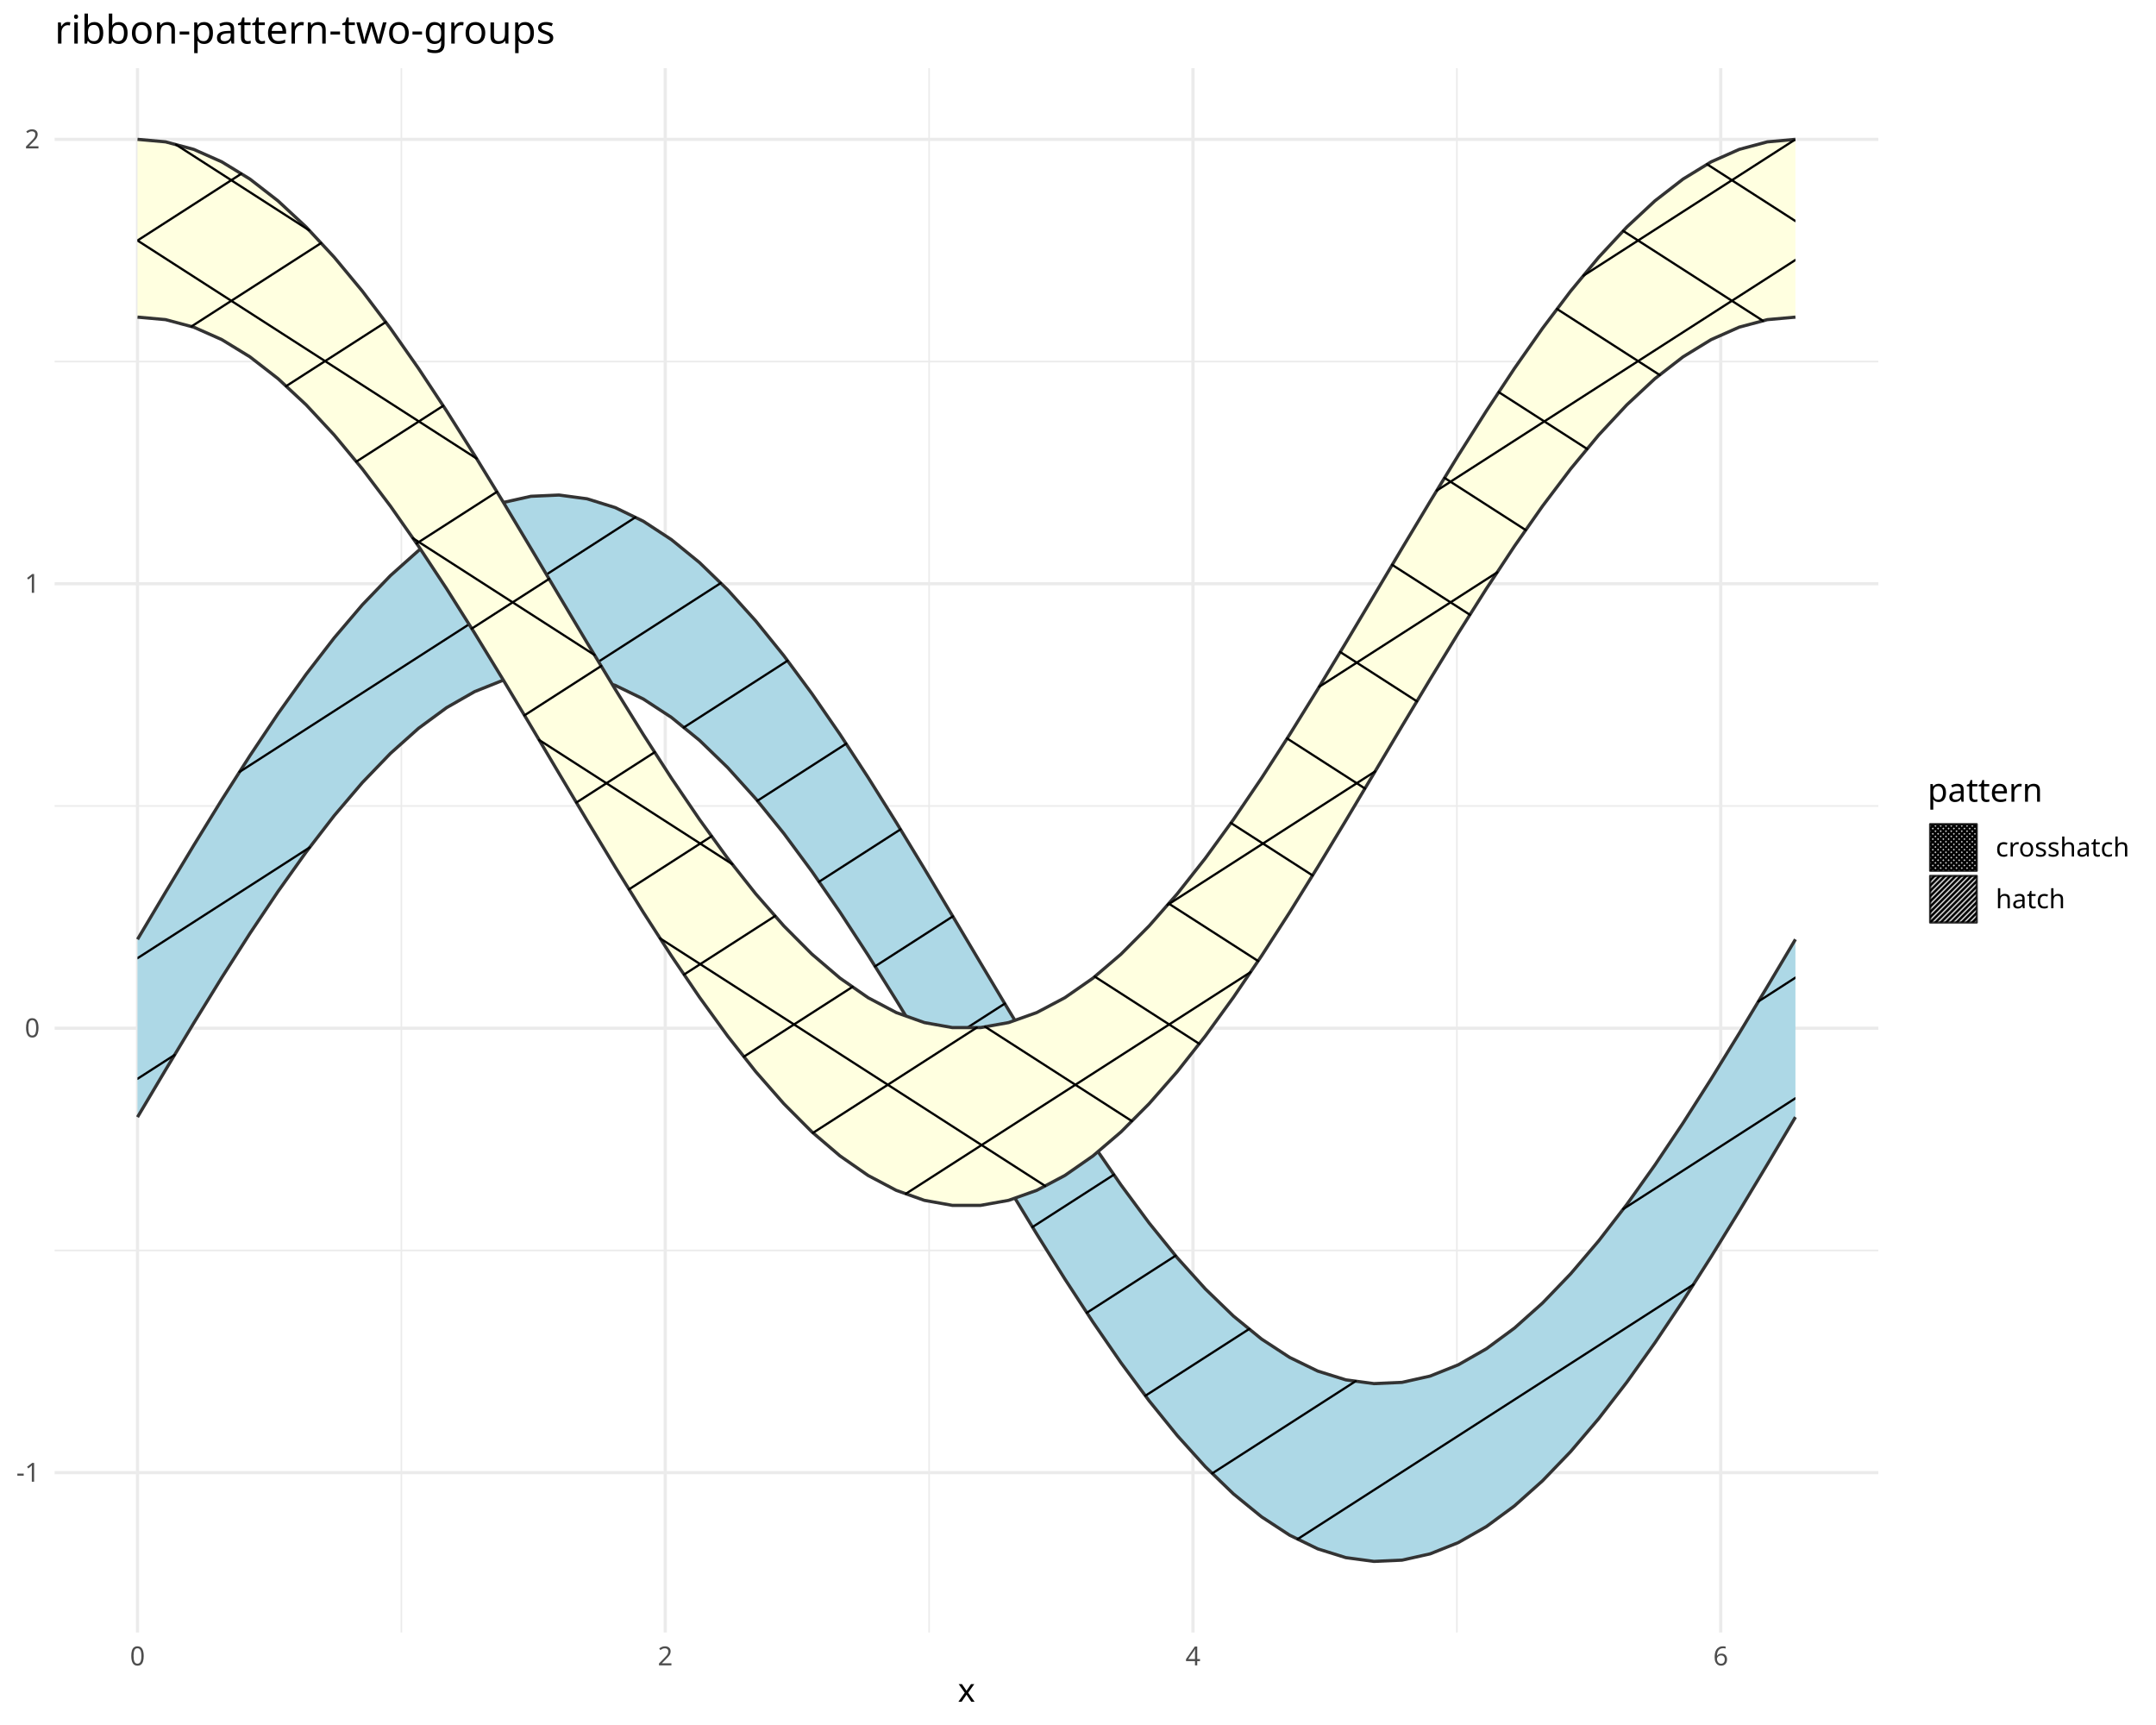
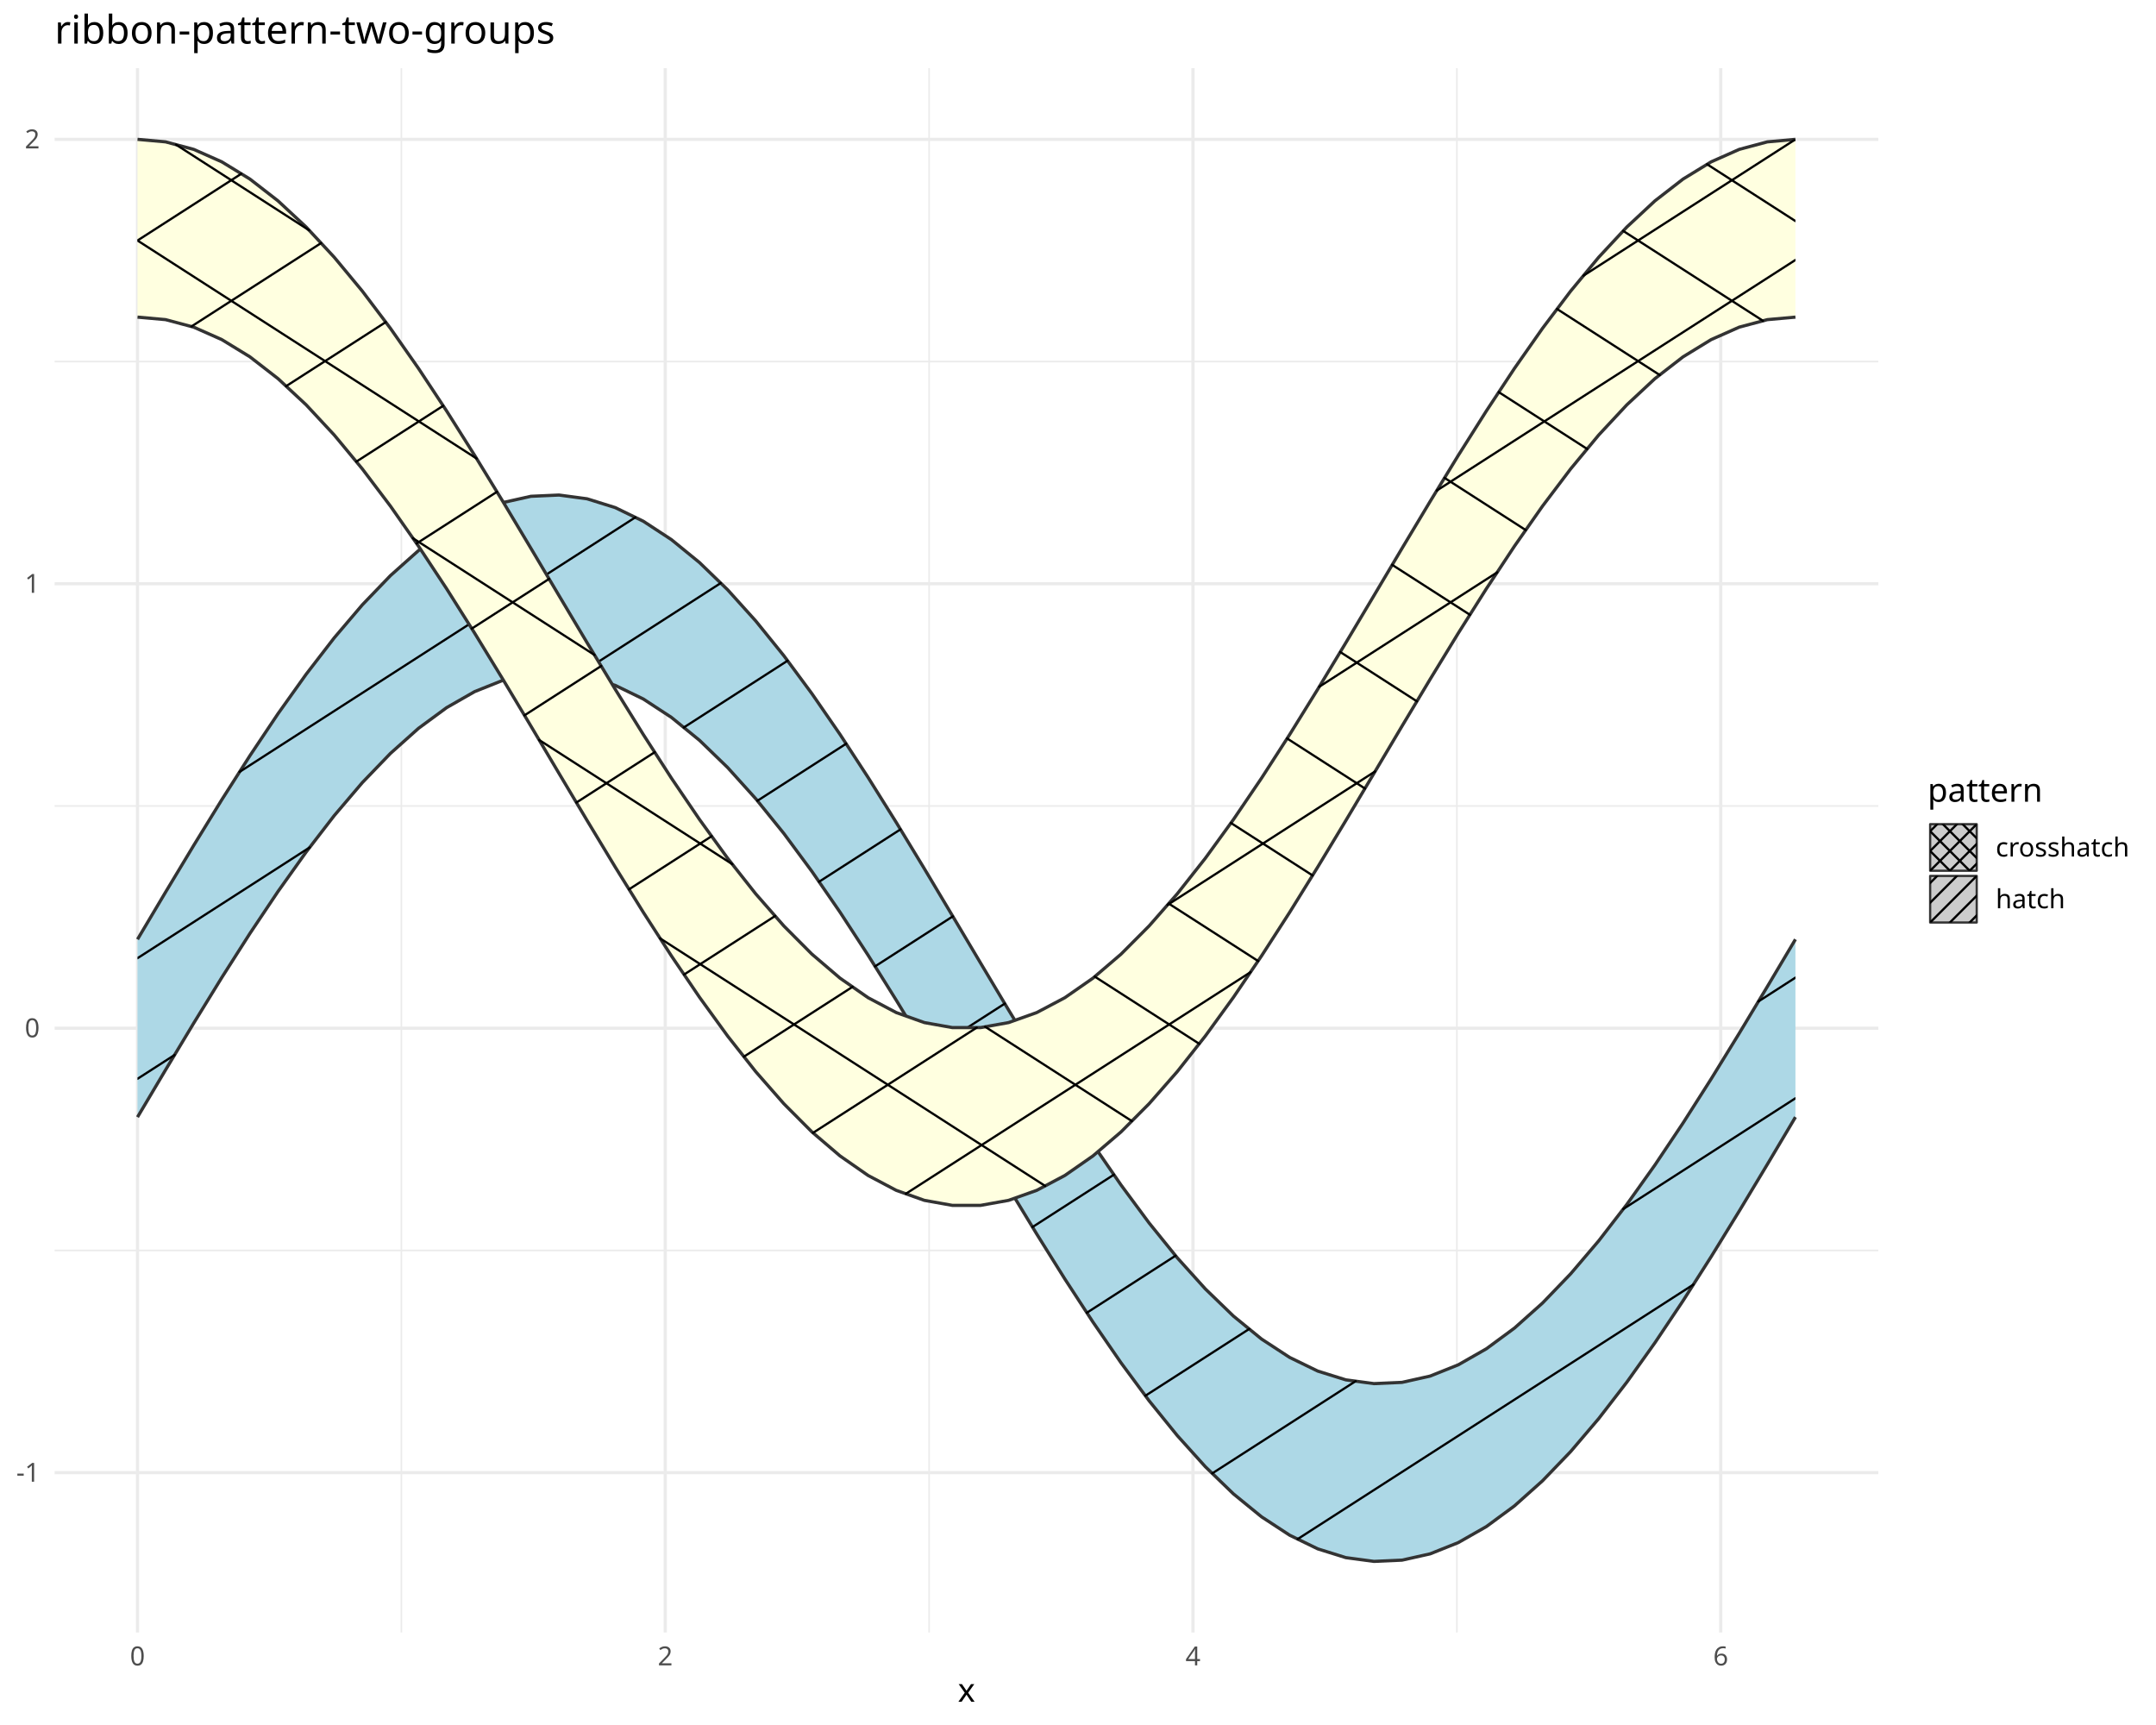
<svg xmlns="http://www.w3.org/2000/svg" class="svglite" data-engine-version="2.0" width="720.00pt" height="576.00pt" viewBox="0 0 720.00 576.00">
  <defs>
    <style type="text/css">
    .svglite line, .svglite polyline, .svglite polygon, .svglite path, .svglite rect, .svglite circle {
      fill: none;
      stroke: #000000;
      stroke-linecap: round;
      stroke-linejoin: round;
      stroke-miterlimit: 10.00;
    }
  </style>
  </defs>
  <rect width="100%" height="100%" style="stroke: none; fill: #FFFFFF;" />
  <defs>
    <clipPath id="cpMC4wMHw3MjAuMDB8MC4wMHw1NzYuMDA=">
      <rect x="0.00" y="0.00" width="720.00" height="576.00" />
    </clipPath>
  </defs>
  <g clip-path="url(#cpMC4wMHw3MjAuMDB8MC4wMHw1NzYuMDA=)">
    <rect x="0.00" y="0.00" width="720.00" height="576.00" style="stroke-width: 1.07; stroke: none; fill: #FFFFFF;" />
  </g>
  <defs>
    <clipPath id="cpMTguMjR8NjI3LjI4fDIyLjc4fDU0NS4xMQ==">
      <rect x="18.24" y="22.78" width="609.04" height="522.33" />
    </clipPath>
  </defs>
  <g clip-path="url(#cpMTguMjR8NjI3LjI4fDIyLjc4fDU0NS4xMQ==)">
    <polyline points="18.24,417.54 627.28,417.54 " style="stroke-width: 0.53; stroke: #EBEBEB; stroke-linecap: butt;" />
    <polyline points="18.24,269.13 627.28,269.13 " style="stroke-width: 0.53; stroke: #EBEBEB; stroke-linecap: butt;" />
    <polyline points="18.24,120.73 627.28,120.73 " style="stroke-width: 0.53; stroke: #EBEBEB; stroke-linecap: butt;" />
    <polyline points="134.04,545.11 134.04,22.78 " style="stroke-width: 0.53; stroke: #EBEBEB; stroke-linecap: butt;" />
    <polyline points="310.28,545.11 310.28,22.78 " style="stroke-width: 0.53; stroke: #EBEBEB; stroke-linecap: butt;" />
    <polyline points="486.52,545.11 486.52,22.78 " style="stroke-width: 0.53; stroke: #EBEBEB; stroke-linecap: butt;" />
    <polyline points="18.24,491.74 627.28,491.74 " style="stroke-width: 1.07; stroke: #EBEBEB; stroke-linecap: butt;" />
    <polyline points="18.24,343.34 627.28,343.34 " style="stroke-width: 1.07; stroke: #EBEBEB; stroke-linecap: butt;" />
    <polyline points="18.24,194.93 627.28,194.93 " style="stroke-width: 1.07; stroke: #EBEBEB; stroke-linecap: butt;" />
    <polyline points="18.24,46.53 627.28,46.53 " style="stroke-width: 1.07; stroke: #EBEBEB; stroke-linecap: butt;" />
    <polyline points="45.92,545.11 45.92,22.78 " style="stroke-width: 1.07; stroke: #EBEBEB; stroke-linecap: butt;" />
    <polyline points="222.16,545.11 222.16,22.78 " style="stroke-width: 1.07; stroke: #EBEBEB; stroke-linecap: butt;" />
    <polyline points="398.40,545.11 398.40,22.78 " style="stroke-width: 1.07; stroke: #EBEBEB; stroke-linecap: butt;" />
    <polyline points="574.64,545.11 574.64,22.78 " style="stroke-width: 1.07; stroke: #EBEBEB; stroke-linecap: butt;" />
    <polygon points="45.92,313.66 55.30,297.88 64.69,282.29 74.07,267.04 83.46,252.33 92.84,238.32 102.23,225.15 111.61,212.99 120.99,201.97 130.38,192.21 139.76,183.84 149.15,176.93 158.53,171.57 167.92,167.82 177.30,165.72 186.68,165.30 196.07,166.56 205.45,169.49 214.84,174.05 224.22,180.19 233.61,187.85 242.99,196.93 252.37,207.33 261.76,218.94 271.14,231.62 280.53,245.23 289.91,259.61 299.30,274.61 308.68,290.05 318.06,305.76 327.45,321.55 336.83,337.26 346.22,352.70 355.60,367.70 364.99,382.08 374.37,395.69 383.75,408.37 393.14,419.98 402.52,430.38 411.91,439.46 421.29,447.12 430.68,453.26 440.06,457.82 449.44,460.75 458.83,462.01 468.21,461.59 477.60,459.49 486.98,455.74 496.37,450.38 505.75,443.47 515.13,435.10 524.52,425.34 533.90,414.32 543.29,402.16 552.67,389.00 562.06,374.98 571.44,360.27 580.82,345.03 590.21,329.43 599.59,313.66 599.59,373.02 590.21,388.79 580.82,404.39 571.44,419.63 562.06,434.34 552.67,448.36 543.29,461.52 533.90,473.68 524.52,484.70 515.13,494.46 505.75,502.84 496.37,509.75 486.98,515.10 477.60,518.85 468.21,520.95 458.83,521.37 449.44,520.11 440.06,517.18 430.68,512.62 421.29,506.48 411.91,498.83 402.52,489.75 393.14,479.34 383.75,467.74 374.37,455.06 364.99,441.45 355.60,427.06 346.22,412.06 336.83,396.62 327.45,380.92 318.06,365.12 308.68,349.41 299.30,333.97 289.91,318.97 280.53,304.59 271.14,290.98 261.76,278.30 252.37,266.69 242.99,256.29 233.61,247.21 224.22,239.55 214.84,233.41 205.45,228.85 196.07,225.93 186.68,224.66 177.30,225.09 167.92,227.18 158.53,230.93 149.15,236.29 139.76,243.20 130.38,251.58 120.99,261.33 111.61,272.35 102.23,284.51 92.84,297.68 83.46,311.69 74.07,326.41 64.69,341.65 55.30,357.24 45.92,373.02 " style="stroke-width: 0.00; stroke: none; stroke-linecap: butt; fill: #ADD8E6;" />
    <polyline points="45.92,313.66 55.30,297.88 64.69,282.29 74.07,267.04 83.46,252.33 92.84,238.32 102.23,225.15 111.61,212.99 120.99,201.97 130.38,192.21 139.76,183.84 149.15,176.93 158.53,171.57 167.92,167.82 177.30,165.72 186.68,165.30 196.07,166.56 205.45,169.49 214.84,174.05 224.22,180.19 233.61,187.85 242.99,196.93 252.37,207.33 261.76,218.94 271.14,231.62 280.53,245.23 289.91,259.61 299.30,274.61 308.68,290.05 318.06,305.76 327.45,321.55 336.83,337.26 346.22,352.70 355.60,367.70 364.99,382.08 374.37,395.69 383.75,408.37 393.14,419.98 402.52,430.38 411.91,439.46 421.29,447.12 430.68,453.26 440.06,457.82 449.44,460.75 458.83,462.01 468.21,461.59 477.60,459.49 486.98,455.74 496.37,450.38 505.75,443.47 515.13,435.10 524.52,425.34 533.90,414.32 543.29,402.16 552.67,389.00 562.06,374.98 571.44,360.27 580.82,345.03 590.21,329.43 599.59,313.66 " style="stroke-width: 1.07; stroke: #333333; stroke-linecap: butt;" />
    <polyline points="599.59,373.02 590.21,388.79 580.82,404.39 571.44,419.63 562.06,434.34 552.67,448.36 543.29,461.52 533.90,473.68 524.52,484.70 515.13,494.46 505.75,502.84 496.37,509.75 486.98,515.10 477.60,518.85 468.21,520.95 458.83,521.37 449.44,520.11 440.06,517.18 430.68,512.62 421.29,506.48 411.91,498.83 402.52,489.75 393.14,479.34 383.75,467.74 374.37,455.06 364.99,441.45 355.60,427.06 346.22,412.06 336.83,396.62 327.45,380.92 318.06,365.12 308.68,349.41 299.30,333.97 289.91,318.97 280.53,304.59 271.14,290.98 261.76,278.30 252.37,266.69 242.99,256.29 233.61,247.21 224.22,239.55 214.84,233.41 205.45,228.85 196.07,225.93 186.68,224.66 177.30,225.09 167.92,227.18 158.53,230.93 149.15,236.29 139.76,243.20 130.38,251.58 120.99,261.33 111.61,272.35 102.23,284.51 92.84,297.68 83.46,311.69 74.07,326.41 64.69,341.65 55.30,357.24 45.92,373.02 " style="stroke-width: 1.07; stroke: #333333; stroke-linecap: butt;" />
  </g>
  <defs>
    <clipPath id="cpNDUuOTJ8NTk5LjU5fDE2NS4zMHw1MjEuMzc=">
      <rect x="45.92" y="165.30" width="553.67" height="356.07" />
    </clipPath>
  </defs>
  <g clip-path="url(#cpNDUuOTJ8NTk5LjU5fDE2NS4zMHw1MjEuMzc=)">
    <polyline points="433.35,513.92 565.51,428.93 " style="stroke-width: 0.75;" />
    <polyline points="404.83,491.98 452.71,461.19 " style="stroke-width: 0.75;" />
    <polyline points="542.10,403.70 599.59,366.72 " style="stroke-width: 0.75;" />
    <polyline points="382.51,466.05 417.17,443.76 " style="stroke-width: 0.75;" />
    <polyline points="587.22,334.40 599.59,326.44 " style="stroke-width: 0.75;" />
    <polyline points="362.96,438.34 392.58,419.29 " style="stroke-width: 0.75;" />
    <polyline points="344.80,409.73 371.99,392.24 " style="stroke-width: 0.75;" />
    <polyline points="327.31,380.69 353.28,363.99 " style="stroke-width: 0.75;" />
    <polyline points="309.96,351.56 335.55,335.11 " style="stroke-width: 0.75;" />
    <polyline points="292.23,322.68 318.20,305.98 " style="stroke-width: 0.75;" />
    <polyline points="273.52,294.43 300.71,276.94 " style="stroke-width: 0.75;" />
    <polyline points="252.93,267.39 282.56,248.34 " style="stroke-width: 0.75;" />
    <polyline points="45.92,360.23 58.29,352.27 " style="stroke-width: 0.75;" />
    <polyline points="228.34,242.92 263.01,220.62 " style="stroke-width: 0.75;" />
    <polyline points="45.92,319.95 103.41,282.97 " style="stroke-width: 0.75;" />
    <polyline points="192.80,225.49 240.68,194.70 " style="stroke-width: 0.75;" />
    <polyline points="80.01,257.74 212.16,172.75 " style="stroke-width: 0.75;" />
  </g>
  <g clip-path="url(#cpMTguMjR8NjI3LjI4fDIyLjc4fDU0NS4xMQ==)">
    <polygon points="45.92,46.53 55.30,47.37 64.69,49.88 74.07,54.04 83.46,59.79 92.84,67.07 102.23,75.80 111.61,85.89 120.99,97.20 130.38,109.63 139.76,123.02 149.15,137.23 158.53,152.09 167.92,167.43 177.30,183.09 186.68,198.88 196.07,214.63 205.45,230.15 214.84,245.28 224.22,259.83 233.61,273.65 242.99,286.58 252.37,298.46 261.76,309.18 271.14,318.60 280.53,326.62 289.91,333.15 299.30,338.11 308.68,341.45 318.06,343.13 327.45,343.13 336.83,341.45 346.22,338.11 355.60,333.15 364.99,326.62 374.37,318.60 383.75,309.18 393.14,298.46 402.52,286.58 411.91,273.65 421.29,259.83 430.68,245.28 440.06,230.15 449.44,214.63 458.83,198.88 468.21,183.09 477.60,167.43 486.98,152.09 496.37,137.23 505.75,123.02 515.13,109.63 524.52,97.20 533.90,85.89 543.29,75.80 552.67,67.07 562.06,59.79 571.44,54.04 580.82,49.88 590.21,47.37 599.59,46.53 599.59,105.89 590.21,106.73 580.82,109.24 571.44,113.40 562.06,119.15 552.67,126.43 543.29,135.17 533.90,145.25 524.52,156.57 515.13,168.99 505.75,182.38 496.37,196.59 486.98,211.45 477.60,226.80 468.21,242.45 458.83,258.24 449.44,273.99 440.06,289.51 430.68,304.64 421.29,319.19 411.91,333.01 402.52,345.94 393.14,357.83 383.75,368.54 374.37,377.96 364.99,385.98 355.60,392.51 346.22,397.47 336.83,400.81 327.45,402.49 318.06,402.49 308.68,400.81 299.30,397.47 289.91,392.51 280.53,385.98 271.14,377.96 261.76,368.54 252.37,357.83 242.99,345.94 233.61,333.01 224.22,319.19 214.84,304.64 205.45,289.51 196.07,273.99 186.68,258.24 177.30,242.45 167.92,226.80 158.53,211.45 149.15,196.59 139.76,182.38 130.38,168.99 120.99,156.57 111.61,145.25 102.23,135.17 92.84,126.43 83.46,119.15 74.07,113.40 64.69,109.24 55.30,106.73 45.92,105.89 " style="stroke-width: 0.00; stroke: none; stroke-linecap: butt; fill: #FFFFE0;" />
    <polyline points="45.92,46.53 55.30,47.37 64.69,49.88 74.07,54.04 83.46,59.79 92.84,67.07 102.23,75.80 111.61,85.89 120.99,97.20 130.38,109.63 139.76,123.02 149.15,137.23 158.53,152.09 167.92,167.43 177.30,183.09 186.68,198.88 196.07,214.63 205.45,230.15 214.84,245.28 224.22,259.83 233.61,273.65 242.99,286.58 252.37,298.46 261.76,309.18 271.14,318.60 280.53,326.62 289.91,333.15 299.30,338.11 308.68,341.45 318.06,343.13 327.45,343.13 336.83,341.45 346.22,338.11 355.60,333.15 364.99,326.62 374.37,318.60 383.75,309.18 393.14,298.46 402.52,286.58 411.91,273.65 421.29,259.83 430.68,245.28 440.06,230.15 449.44,214.63 458.83,198.88 468.21,183.09 477.60,167.43 486.98,152.09 496.37,137.23 505.75,123.02 515.13,109.63 524.52,97.20 533.90,85.89 543.29,75.80 552.67,67.07 562.06,59.79 571.44,54.04 580.82,49.88 590.21,47.37 599.59,46.53 " style="stroke-width: 1.07; stroke: #333333; stroke-linecap: butt;" />
    <polyline points="599.59,105.89 590.21,106.73 580.82,109.24 571.44,113.40 562.06,119.15 552.67,126.43 543.29,135.17 533.90,145.25 524.52,156.57 515.13,168.99 505.75,182.38 496.37,196.59 486.98,211.45 477.60,226.80 468.21,242.45 458.83,258.24 449.44,273.99 440.06,289.51 430.68,304.64 421.29,319.19 411.91,333.01 402.52,345.94 393.14,357.83 383.75,368.54 374.37,377.96 364.99,385.98 355.60,392.51 346.22,397.47 336.83,400.81 327.45,402.49 318.06,402.49 308.68,400.81 299.30,397.47 289.91,392.51 280.53,385.98 271.14,377.96 261.76,368.54 252.37,357.83 242.99,345.94 233.61,333.01 224.22,319.19 214.84,304.64 205.45,289.51 196.07,273.99 186.68,258.24 177.30,242.45 167.92,226.80 158.53,211.45 149.15,196.59 139.76,182.38 130.38,168.99 120.99,156.57 111.61,145.25 102.23,135.17 92.84,126.43 83.46,119.15 74.07,113.40 64.69,109.24 55.30,106.73 45.92,105.89 " style="stroke-width: 1.07; stroke: #333333; stroke-linecap: butt;" />
  </g>
  <defs>
    <clipPath id="cpNDUuOTJ8NTk5LjU5fDQ2LjUzfDQwMi40OQ==">
      <rect x="45.92" y="46.53" width="553.67" height="355.96" />
    </clipPath>
  </defs>
  <g clip-path="url(#cpNDUuOTJ8NTk5LjU5fDQ2LjUzfDQwMi40OQ==)">
    <polyline points="302.51,398.61 417.61,324.62 " style="stroke-width: 0.75;" />
    <polyline points="271.51,378.27 326.18,343.13 " style="stroke-width: 0.75;" />
    <polyline points="389.91,302.15 459.21,257.59 " style="stroke-width: 0.75;" />
    <polyline points="248.43,352.83 284.70,329.52 " style="stroke-width: 0.75;" />
    <polyline points="440.57,229.31 499.99,191.11 " style="stroke-width: 0.75;" />
    <polyline points="228.45,325.41 258.85,305.86 " style="stroke-width: 0.75;" />
    <polyline points="479.82,163.80 599.59,86.80 " style="stroke-width: 0.75;" />
    <polyline points="210.07,296.95 237.65,279.22 " style="stroke-width: 0.75;" />
    <polyline points="528.80,92.04 599.59,46.53 " style="stroke-width: 0.75;" />
    <polyline points="192.49,267.98 218.64,251.17 " style="stroke-width: 0.75;" />
    <polyline points="175.15,238.86 200.76,222.39 " style="stroke-width: 0.75;" />
    <polyline points="157.55,209.90 183.37,193.30 " style="stroke-width: 0.75;" />
    <polyline points="139.13,181.47 165.95,164.23 " style="stroke-width: 0.75;" />
    <polyline points="118.99,154.15 148.00,135.50 " style="stroke-width: 0.75;" />
    <polyline points="95.54,128.95 128.81,107.56 " style="stroke-width: 0.75;" />
    <polyline points="63.89,109.03 107.22,81.17 " style="stroke-width: 0.75;" />
    <polyline points="45.92,80.31 80.58,58.02 " style="stroke-width: 0.75;" />
    <polyline points="599.59,73.82 570.10,54.86 " style="stroke-width: 0.75;" />
    <polyline points="588.75,107.12 542.07,77.11 " style="stroke-width: 0.75;" />
    <polyline points="554.25,125.21 520.00,103.19 " style="stroke-width: 0.75;" />
    <polyline points="530.03,149.91 500.52,130.94 " style="stroke-width: 0.75;" />
    <polyline points="509.52,177.00 482.41,159.57 " style="stroke-width: 0.75;" />
    <polyline points="490.87,205.28 464.93,188.61 " style="stroke-width: 0.75;" />
    <polyline points="473.17,234.18 447.58,217.72 " style="stroke-width: 0.75;" />
    <polyline points="455.82,263.29 429.83,246.58 " style="stroke-width: 0.75;" />
    <polyline points="438.32,292.31 411.07,274.80 " style="stroke-width: 0.75;" />
    <polyline points="103.22,76.88 58.76,48.29 " style="stroke-width: 0.75;" />
    <polyline points="420.13,320.89 390.29,301.71 " style="stroke-width: 0.75;" />
    <polyline points="159.16,153.11 45.92,80.31 " style="stroke-width: 0.75;" />
    <polyline points="400.48,348.53 365.59,326.10 " style="stroke-width: 0.75;" />
    <polyline points="198.52,218.69 137.89,179.71 " style="stroke-width: 0.75;" />
    <polyline points="377.98,374.34 329.00,342.85 " style="stroke-width: 0.75;" />
    <polyline points="244.55,288.56 180.06,247.09 " style="stroke-width: 0.75;" />
    <polyline points="349.02,395.99 220.44,313.33 " style="stroke-width: 0.75;" />
  </g>
  <g clip-path="url(#cpMTguMjR8NjI3LjI4fDIyLjc4fDU0NS4xMQ==)">
</g>
  <g clip-path="url(#cpMC4wMHw3MjAuMDB8MC4wMHw1NzYuMDA=)">
    <text x="13.30" y="494.77" text-anchor="end" style="font-size: 8.80px; fill: #4D4D4D; font-family: sans;" textLength="7.82px" lengthAdjust="spacingAndGlyphs">-1</text>
    <text x="13.30" y="346.36" text-anchor="end" style="font-size: 8.80px; fill: #4D4D4D; font-family: sans;" textLength="4.89px" lengthAdjust="spacingAndGlyphs">0</text>
    <text x="13.30" y="197.96" text-anchor="end" style="font-size: 8.80px; fill: #4D4D4D; font-family: sans;" textLength="4.89px" lengthAdjust="spacingAndGlyphs">1</text>
    <text x="13.30" y="49.55" text-anchor="end" style="font-size: 8.80px; fill: #4D4D4D; font-family: sans;" textLength="4.89px" lengthAdjust="spacingAndGlyphs">2</text>
    <text x="45.92" y="556.10" text-anchor="middle" style="font-size: 8.80px; fill: #4D4D4D; font-family: sans;" textLength="4.89px" lengthAdjust="spacingAndGlyphs">0</text>
    <text x="222.16" y="556.10" text-anchor="middle" style="font-size: 8.80px; fill: #4D4D4D; font-family: sans;" textLength="4.89px" lengthAdjust="spacingAndGlyphs">2</text>
    <text x="398.40" y="556.10" text-anchor="middle" style="font-size: 8.80px; fill: #4D4D4D; font-family: sans;" textLength="4.89px" lengthAdjust="spacingAndGlyphs">4</text>
    <text x="574.64" y="556.10" text-anchor="middle" style="font-size: 8.80px; fill: #4D4D4D; font-family: sans;" textLength="4.89px" lengthAdjust="spacingAndGlyphs">6</text>
    <text x="322.76" y="568.24" text-anchor="middle" style="font-size: 11.00px; font-family: sans;" textLength="5.50px" lengthAdjust="spacingAndGlyphs">x</text>
    <text x="643.71" y="267.71" style="font-size: 11.00px; font-family: sans;" textLength="34.25px" lengthAdjust="spacingAndGlyphs">pattern</text>
    <rect x="644.58" y="275.20" width="15.55" height="15.55" style="stroke-width: 0.75; stroke: #333333; fill: #CCCCCC;" />
  </g>
  <defs>
    <clipPath id="cpNjQ0LjU4fDY2MC4xM3wyNzUuMjB8MjkwLjc1">
      <rect x="644.58" y="275.20" width="15.55" height="15.55" />
    </clipPath>
  </defs>
  <g clip-path="url(#cpNjQ0LjU4fDY2MC4xM3wyNzUuMjB8MjkwLjc1)">
-     <polyline points="629.03,341.49 710.87,259.65 " style="stroke-width: 0.75;" />
-     <polyline points="629.03,339.73 709.11,259.65 " style="stroke-width: 0.75;" />
-     <polyline points="629.03,337.97 707.35,259.65 " style="stroke-width: 0.75;" />
-     <polyline points="629.03,336.21 705.59,259.65 " style="stroke-width: 0.75;" />
-     <polyline points="629.03,334.45 703.83,259.65 " style="stroke-width: 0.75;" />
+     <polyline points="629.03,352.49 721.87,259.65 " style="stroke-width: 0.75;" />
+     <polyline points="629.03,345.89 715.27,259.65 " style="stroke-width: 0.75;" />
+     <polyline points="629.03,339.29 708.67,259.65 " style="stroke-width: 0.75;" />
    <polyline points="629.03,332.70 702.07,259.65 " style="stroke-width: 0.75;" />
-     <polyline points="629.03,330.94 700.32,259.65 " style="stroke-width: 0.75;" />
-     <polyline points="629.03,329.18 698.56,259.65 " style="stroke-width: 0.75;" />
-     <polyline points="629.03,327.42 696.80,259.65 " style="stroke-width: 0.75;" />
-     <polyline points="629.03,325.66 695.04,259.65 " style="stroke-width: 0.75;" />
-     <polyline points="629.03,323.90 693.28,259.65 " style="stroke-width: 0.75;" />
-     <polyline points="629.03,322.14 691.52,259.65 " style="stroke-width: 0.75;" />
-     <polyline points="629.03,320.38 689.76,259.65 " style="stroke-width: 0.75;" />
-     <polyline points="629.03,318.62 688.00,259.65 " style="stroke-width: 0.75;" />
-     <polyline points="629.03,316.86 686.24,259.65 " style="stroke-width: 0.75;" />
-     <polyline points="629.03,315.10 684.48,259.65 " style="stroke-width: 0.75;" />
-     <polyline points="629.03,313.34 682.72,259.65 " style="stroke-width: 0.75;" />
-     <polyline points="629.03,311.58 680.96,259.65 " style="stroke-width: 0.75;" />
-     <polyline points="629.03,309.82 679.20,259.65 " style="stroke-width: 0.75;" />
-     <polyline points="629.03,308.06 677.44,259.65 " style="stroke-width: 0.75;" />
+     <polyline points="629.03,326.10 695.48,259.65 " style="stroke-width: 0.75;" />
+     <polyline points="629.03,319.50 688.88,259.65 " style="stroke-width: 0.75;" />
+     <polyline points="629.03,312.90 682.28,259.65 " style="stroke-width: 0.75;" />
    <polyline points="629.03,306.30 675.68,259.65 " style="stroke-width: 0.75;" />
-     <polyline points="627.27,306.30 675.68,257.89 " style="stroke-width: 0.75;" />
-     <polyline points="625.51,306.30 675.68,256.13 " style="stroke-width: 0.75;" />
-     <polyline points="623.75,306.30 675.68,254.37 " style="stroke-width: 0.75;" />
-     <polyline points="621.99,306.30 675.68,252.61 " style="stroke-width: 0.75;" />
-     <polyline points="620.23,306.30 675.68,250.85 " style="stroke-width: 0.75;" />
-     <polyline points="618.47,306.30 675.68,249.09 " style="stroke-width: 0.75;" />
-     <polyline points="616.71,306.30 675.68,247.33 " style="stroke-width: 0.75;" />
-     <polyline points="614.95,306.30 675.68,245.57 " style="stroke-width: 0.75;" />
-     <polyline points="613.19,306.30 675.68,243.81 " style="stroke-width: 0.75;" />
-     <polyline points="611.43,306.30 675.68,242.05 " style="stroke-width: 0.75;" />
-     <polyline points="609.67,306.30 675.68,240.29 " style="stroke-width: 0.75;" />
-     <polyline points="607.91,306.30 675.68,238.53 " style="stroke-width: 0.75;" />
-     <polyline points="606.15,306.30 675.68,236.77 " style="stroke-width: 0.75;" />
-     <polyline points="604.39,306.30 675.68,235.01 " style="stroke-width: 0.75;" />
+     <polyline points="622.43,306.30 675.68,253.05 " style="stroke-width: 0.75;" />
+     <polyline points="615.83,306.30 675.68,246.45 " style="stroke-width: 0.75;" />
+     <polyline points="609.23,306.30 675.68,239.85 " style="stroke-width: 0.75;" />
    <polyline points="602.63,306.30 675.68,233.25 " style="stroke-width: 0.75;" />
-     <polyline points="600.87,306.30 675.68,231.49 " style="stroke-width: 0.75;" />
-     <polyline points="599.11,306.30 675.68,229.73 " style="stroke-width: 0.75;" />
-     <polyline points="597.36,306.30 675.68,227.98 " style="stroke-width: 0.75;" />
-     <polyline points="595.60,306.30 675.68,226.22 " style="stroke-width: 0.75;" />
-     <polyline points="593.84,306.30 675.68,224.46 " style="stroke-width: 0.75;" />
-     <polyline points="695.32,306.30 629.03,240.01 " style="stroke-width: 0.75;" />
-     <polyline points="693.56,306.30 629.03,241.77 " style="stroke-width: 0.75;" />
-     <polyline points="691.80,306.30 629.03,243.53 " style="stroke-width: 0.75;" />
-     <polyline points="690.04,306.30 629.03,245.29 " style="stroke-width: 0.75;" />
-     <polyline points="688.28,306.30 629.03,247.05 " style="stroke-width: 0.75;" />
+     <polyline points="596.04,306.30 675.68,226.66 " style="stroke-width: 0.75;" />
+     <polyline points="589.44,306.30 675.68,220.06 " style="stroke-width: 0.75;" />
+     <polyline points="582.84,306.30 675.68,213.46 " style="stroke-width: 0.75;" />
+     <polyline points="706.32,306.30 629.03,229.01 " style="stroke-width: 0.75;" />
+     <polyline points="699.72,306.30 629.03,235.61 " style="stroke-width: 0.75;" />
+     <polyline points="693.12,306.30 629.03,242.21 " style="stroke-width: 0.75;" />
    <polyline points="686.52,306.30 629.03,248.81 " style="stroke-width: 0.75;" />
-     <polyline points="684.76,306.30 629.03,250.57 " style="stroke-width: 0.75;" />
-     <polyline points="683.00,306.30 629.03,252.32 " style="stroke-width: 0.75;" />
-     <polyline points="681.24,306.30 629.03,254.08 " style="stroke-width: 0.75;" />
-     <polyline points="679.48,306.30 629.03,255.84 " style="stroke-width: 0.75;" />
-     <polyline points="677.73,306.30 629.03,257.60 " style="stroke-width: 0.75;" />
-     <polyline points="675.97,306.30 629.03,259.36 " style="stroke-width: 0.75;" />
-     <polyline points="675.68,307.78 627.55,259.65 " style="stroke-width: 0.75;" />
-     <polyline points="675.68,309.54 625.79,259.65 " style="stroke-width: 0.75;" />
-     <polyline points="675.68,311.30 624.03,259.65 " style="stroke-width: 0.75;" />
-     <polyline points="675.68,313.06 622.27,259.65 " style="stroke-width: 0.75;" />
-     <polyline points="675.68,314.82 620.51,259.65 " style="stroke-width: 0.75;" />
-     <polyline points="675.68,316.58 618.75,259.65 " style="stroke-width: 0.75;" />
-     <polyline points="675.68,318.34 616.99,259.65 " style="stroke-width: 0.75;" />
-     <polyline points="675.68,320.10 615.23,259.65 " style="stroke-width: 0.75;" />
+     <polyline points="679.92,306.30 629.03,255.40 " style="stroke-width: 0.75;" />
+     <polyline points="675.68,308.66 626.67,259.65 " style="stroke-width: 0.75;" />
+     <polyline points="675.68,315.26 620.07,259.65 " style="stroke-width: 0.75;" />
    <polyline points="675.68,321.85 613.47,259.65 " style="stroke-width: 0.75;" />
-     <polyline points="675.68,323.61 611.71,259.65 " style="stroke-width: 0.75;" />
-     <polyline points="675.68,325.37 609.96,259.65 " style="stroke-width: 0.75;" />
-     <polyline points="675.68,327.13 608.20,259.65 " style="stroke-width: 0.75;" />
-     <polyline points="675.68,328.89 606.44,259.65 " style="stroke-width: 0.75;" />
-     <polyline points="675.68,330.65 604.68,259.65 " style="stroke-width: 0.75;" />
-     <polyline points="675.68,332.41 602.92,259.65 " style="stroke-width: 0.75;" />
-     <polyline points="675.68,334.17 601.16,259.65 " style="stroke-width: 0.75;" />
-     <polyline points="675.68,335.93 599.40,259.65 " style="stroke-width: 0.75;" />
-     <polyline points="675.68,337.69 597.64,259.65 " style="stroke-width: 0.75;" />
-     <polyline points="675.68,339.45 595.88,259.65 " style="stroke-width: 0.75;" />
-     <polyline points="675.68,341.21 594.12,259.65 " style="stroke-width: 0.75;" />
-     <polyline points="675.68,342.97 592.36,259.65 " style="stroke-width: 0.75;" />
-     <polyline points="675.68,344.73 590.60,259.65 " style="stroke-width: 0.75;" />
-     <polyline points="675.68,346.49 588.84,259.65 " style="stroke-width: 0.75;" />
+     <polyline points="675.68,328.45 606.88,259.65 " style="stroke-width: 0.75;" />
+     <polyline points="675.68,335.05 600.28,259.65 " style="stroke-width: 0.75;" />
+     <polyline points="675.68,341.65 593.68,259.65 " style="stroke-width: 0.75;" />
    <polyline points="675.68,348.25 587.08,259.65 " style="stroke-width: 0.75;" />
-     <polyline points="675.68,350.01 585.32,259.65 " style="stroke-width: 0.75;" />
-     <polyline points="675.68,351.77 583.56,259.65 " style="stroke-width: 0.75;" />
-     <polyline points="675.68,353.53 581.80,259.65 " style="stroke-width: 0.75;" />
-     <polyline points="675.68,355.29 580.04,259.65 " style="stroke-width: 0.75;" />
-     <polyline points="675.68,357.04 578.28,259.65 " style="stroke-width: 0.75;" />
+     <polyline points="675.68,354.85 580.48,259.65 " style="stroke-width: 0.75;" />
+     <polyline points="675.68,361.44 573.89,259.65 " style="stroke-width: 0.75;" />
+     <polyline points="675.68,368.04 567.29,259.65 " style="stroke-width: 0.75;" />
  </g>
  <g clip-path="url(#cpMC4wMHw3MjAuMDB8MC4wMHw1NzYuMDA=)">
    <rect x="644.58" y="292.48" width="15.55" height="15.55" style="stroke-width: 0.75; stroke: #333333; fill: #CCCCCC;" />
  </g>
  <defs>
    <clipPath id="cpNjQ0LjU4fDY2MC4xM3wyOTIuNDh8MzA4LjAz">
      <rect x="644.58" y="292.48" width="15.55" height="15.55" />
    </clipPath>
  </defs>
  <g clip-path="url(#cpNjQ0LjU4fDY2MC4xM3wyOTIuNDh8MzA4LjAz)">
-     <polyline points="629.03,358.77 710.87,276.93 " style="stroke-width: 0.75;" />
-     <polyline points="629.03,357.01 709.11,276.93 " style="stroke-width: 0.75;" />
-     <polyline points="629.03,355.25 707.35,276.93 " style="stroke-width: 0.75;" />
-     <polyline points="629.03,353.49 705.59,276.93 " style="stroke-width: 0.75;" />
-     <polyline points="629.03,351.73 703.83,276.93 " style="stroke-width: 0.75;" />
+     <polyline points="629.03,369.77 721.87,276.93 " style="stroke-width: 0.75;" />
+     <polyline points="629.03,363.17 715.27,276.93 " style="stroke-width: 0.75;" />
+     <polyline points="629.03,356.57 708.67,276.93 " style="stroke-width: 0.75;" />
    <polyline points="629.03,349.98 702.07,276.93 " style="stroke-width: 0.75;" />
-     <polyline points="629.03,348.22 700.32,276.93 " style="stroke-width: 0.75;" />
-     <polyline points="629.03,346.46 698.56,276.93 " style="stroke-width: 0.75;" />
-     <polyline points="629.03,344.70 696.80,276.93 " style="stroke-width: 0.75;" />
-     <polyline points="629.03,342.94 695.04,276.93 " style="stroke-width: 0.75;" />
-     <polyline points="629.03,341.18 693.28,276.93 " style="stroke-width: 0.75;" />
-     <polyline points="629.03,339.42 691.52,276.93 " style="stroke-width: 0.75;" />
-     <polyline points="629.03,337.66 689.76,276.93 " style="stroke-width: 0.75;" />
-     <polyline points="629.03,335.90 688.00,276.93 " style="stroke-width: 0.75;" />
-     <polyline points="629.03,334.14 686.24,276.93 " style="stroke-width: 0.75;" />
-     <polyline points="629.03,332.38 684.48,276.93 " style="stroke-width: 0.75;" />
-     <polyline points="629.03,330.62 682.72,276.93 " style="stroke-width: 0.75;" />
-     <polyline points="629.03,328.86 680.96,276.93 " style="stroke-width: 0.75;" />
-     <polyline points="629.03,327.10 679.20,276.93 " style="stroke-width: 0.75;" />
-     <polyline points="629.03,325.34 677.44,276.93 " style="stroke-width: 0.75;" />
+     <polyline points="629.03,343.38 695.48,276.93 " style="stroke-width: 0.75;" />
+     <polyline points="629.03,336.78 688.88,276.93 " style="stroke-width: 0.75;" />
+     <polyline points="629.03,330.18 682.28,276.93 " style="stroke-width: 0.75;" />
    <polyline points="629.03,323.58 675.68,276.93 " style="stroke-width: 0.75;" />
-     <polyline points="627.27,323.58 675.68,275.17 " style="stroke-width: 0.75;" />
-     <polyline points="625.51,323.58 675.68,273.41 " style="stroke-width: 0.75;" />
-     <polyline points="623.75,323.58 675.68,271.65 " style="stroke-width: 0.75;" />
-     <polyline points="621.99,323.58 675.68,269.89 " style="stroke-width: 0.75;" />
-     <polyline points="620.23,323.58 675.68,268.13 " style="stroke-width: 0.75;" />
-     <polyline points="618.47,323.58 675.68,266.37 " style="stroke-width: 0.75;" />
-     <polyline points="616.71,323.58 675.68,264.61 " style="stroke-width: 0.75;" />
-     <polyline points="614.95,323.58 675.68,262.85 " style="stroke-width: 0.75;" />
-     <polyline points="613.19,323.58 675.68,261.09 " style="stroke-width: 0.75;" />
-     <polyline points="611.43,323.58 675.68,259.33 " style="stroke-width: 0.75;" />
-     <polyline points="609.67,323.58 675.68,257.57 " style="stroke-width: 0.75;" />
-     <polyline points="607.91,323.58 675.68,255.81 " style="stroke-width: 0.75;" />
-     <polyline points="606.15,323.58 675.68,254.05 " style="stroke-width: 0.75;" />
-     <polyline points="604.39,323.58 675.68,252.29 " style="stroke-width: 0.75;" />
+     <polyline points="622.43,323.58 675.68,270.33 " style="stroke-width: 0.75;" />
+     <polyline points="615.83,323.58 675.68,263.73 " style="stroke-width: 0.75;" />
+     <polyline points="609.23,323.58 675.68,257.13 " style="stroke-width: 0.75;" />
    <polyline points="602.63,323.58 675.68,250.53 " style="stroke-width: 0.75;" />
-     <polyline points="600.87,323.58 675.68,248.77 " style="stroke-width: 0.75;" />
-     <polyline points="599.11,323.58 675.68,247.01 " style="stroke-width: 0.75;" />
-     <polyline points="597.36,323.58 675.68,245.26 " style="stroke-width: 0.75;" />
-     <polyline points="595.60,323.58 675.68,243.50 " style="stroke-width: 0.75;" />
-     <polyline points="593.84,323.58 675.68,241.74 " style="stroke-width: 0.75;" />
+     <polyline points="596.04,323.58 675.68,243.94 " style="stroke-width: 0.75;" />
+     <polyline points="589.44,323.58 675.68,237.34 " style="stroke-width: 0.75;" />
+     <polyline points="582.84,323.58 675.68,230.74 " style="stroke-width: 0.75;" />
  </g>
  <g clip-path="url(#cpMC4wMHw3MjAuMDB8MC4wMHw1NzYuMDA=)">
    <text x="666.47" y="286.00" style="font-size: 8.80px; font-family: sans;" textLength="42.57px" lengthAdjust="spacingAndGlyphs">crosshatch</text>
    <text x="666.47" y="303.28" style="font-size: 8.80px; font-family: sans;" textLength="21.53px" lengthAdjust="spacingAndGlyphs">hatch</text>
    <text x="18.24" y="14.56" style="font-size: 13.20px; font-family: sans;" textLength="151.89px" lengthAdjust="spacingAndGlyphs">ribbon-pattern-two-groups</text>
  </g>
</svg>
